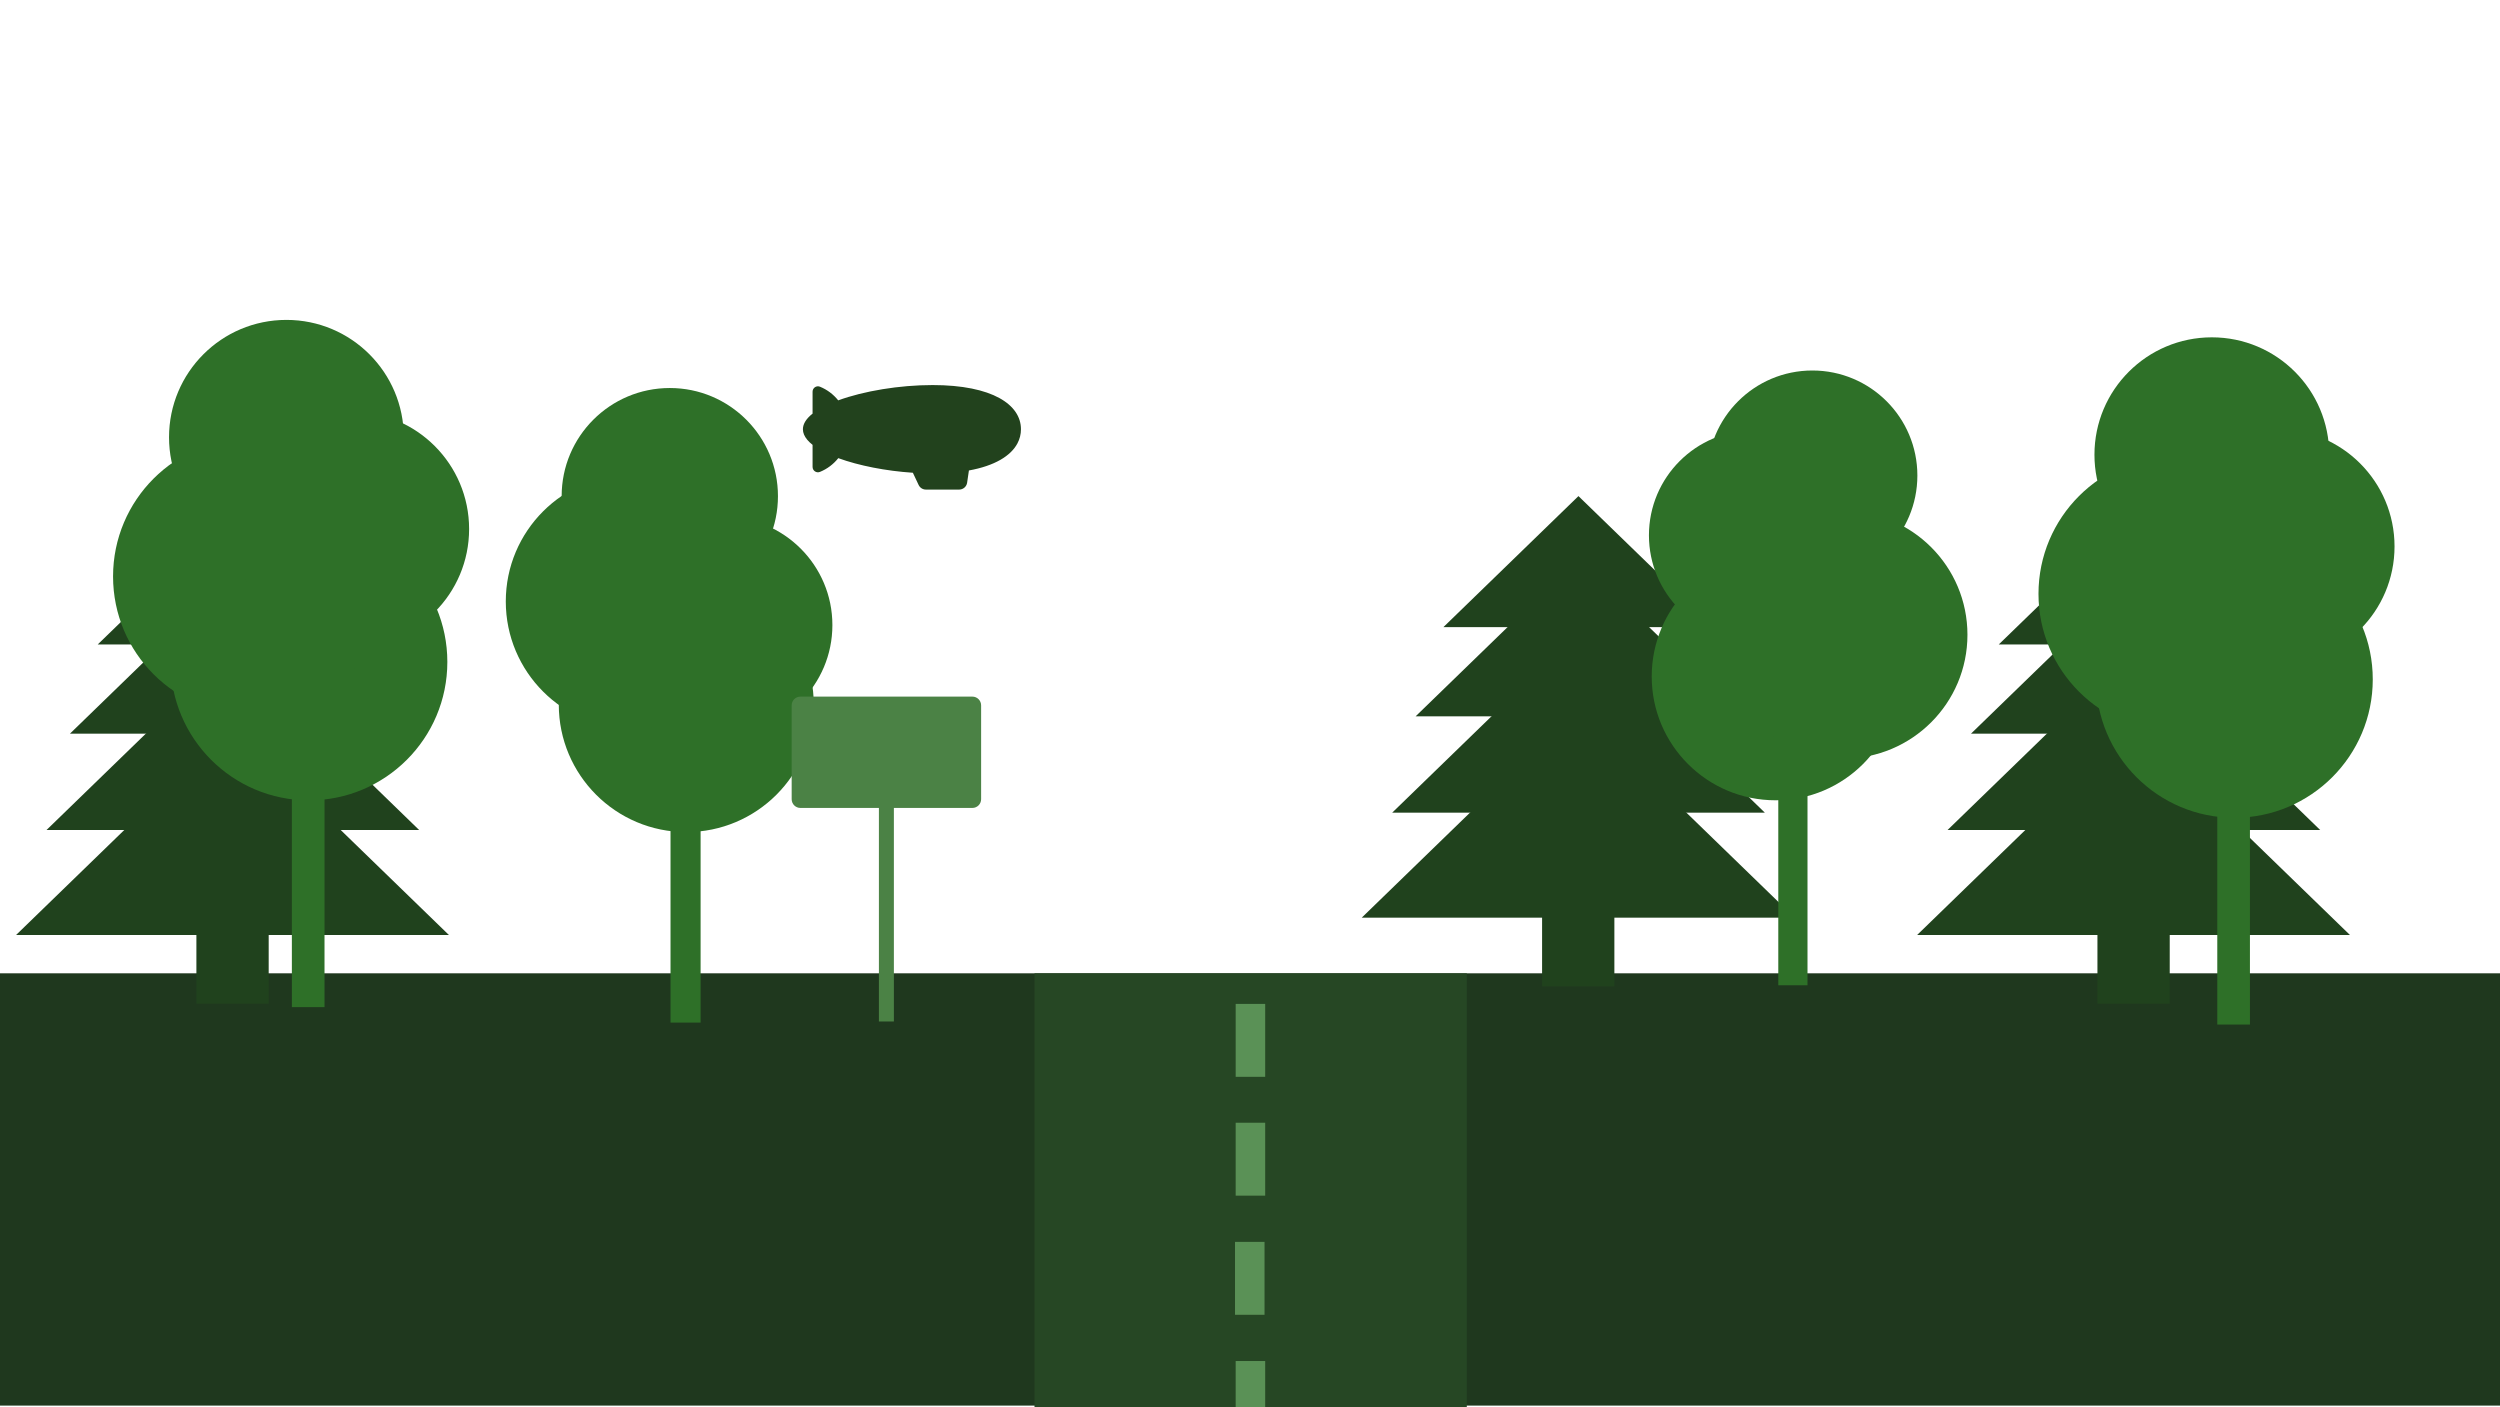
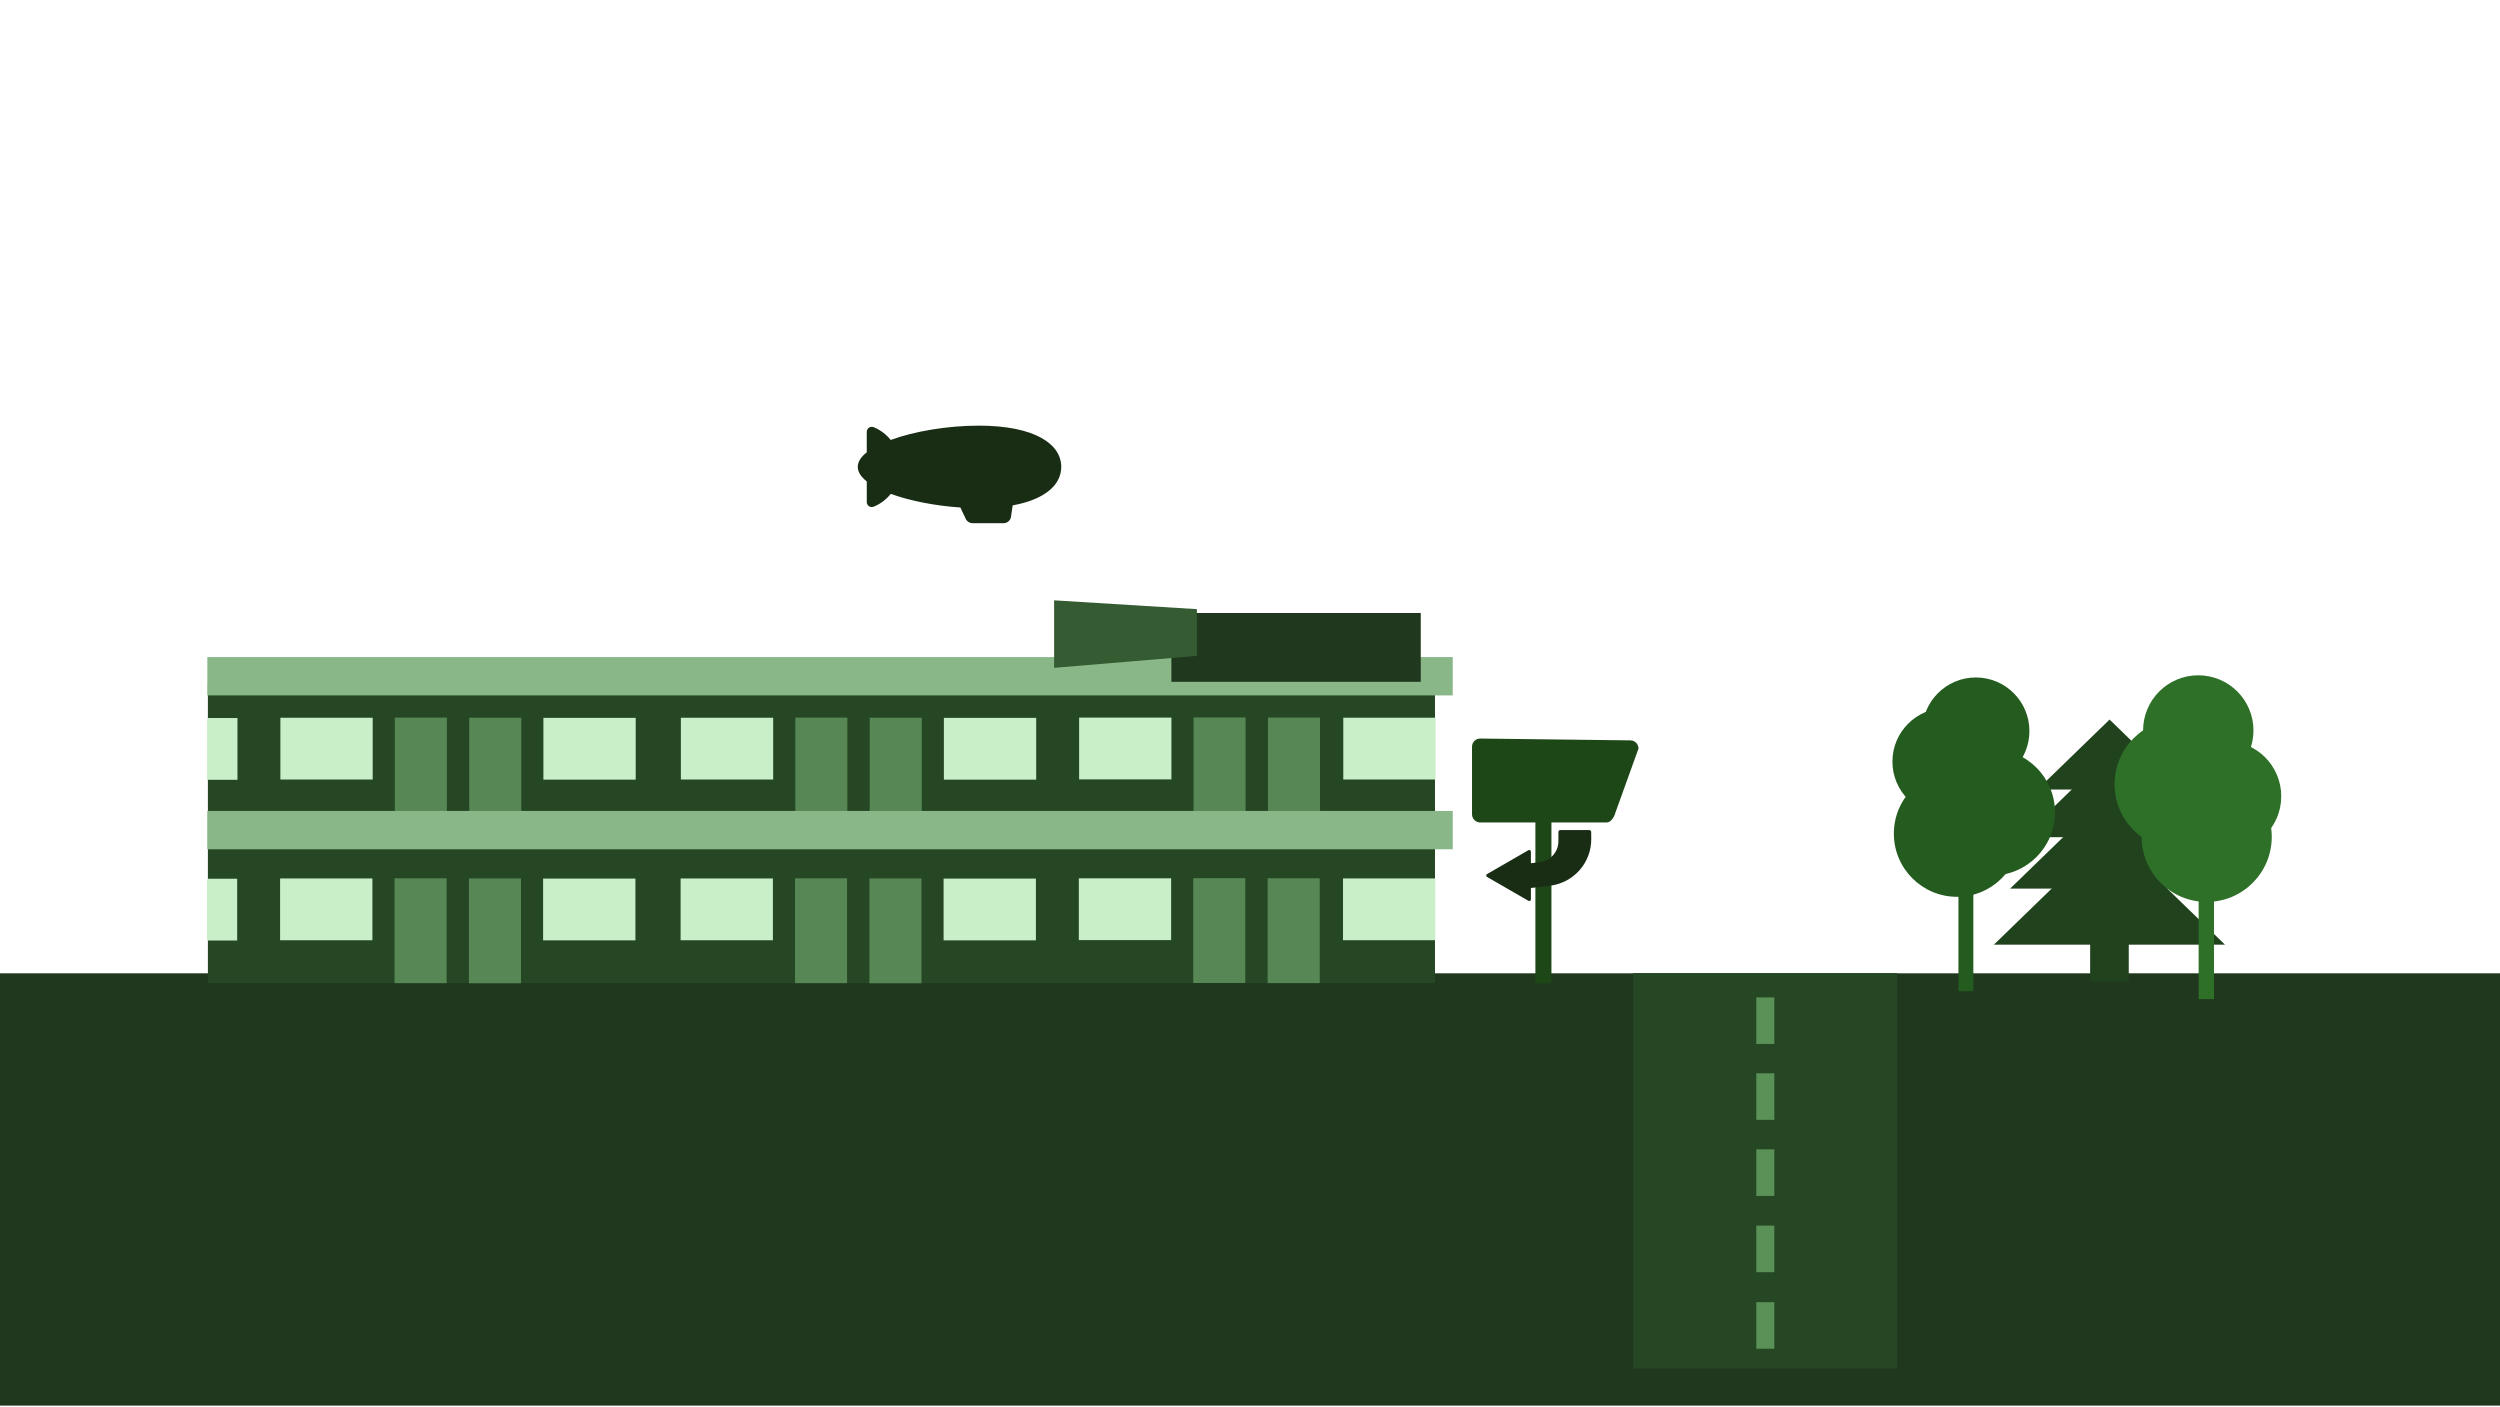
<svg xmlns="http://www.w3.org/2000/svg" viewBox="0 0 3840 2160">
  <g id="result-move">
    <rect x="0" y="1495" width="3840" height="664" style="fill: #1f381e; stroke-width: 0px;" />
-     <rect x="1589" y="1495" width="664" height="667" style="fill: #264724; stroke-width: 0px;" />
-     <rect x="1898" y="1542" width="45.33" height="112" style="fill: #5a9156; stroke-width: 0px;" />
-     <rect x="1897.99" y="1724.52" width="45.33" height="112" style="fill: #5a9156; stroke-width: 0px;" />
-     <rect x="1896.99" y="1907.52" width="45.33" height="112" style="fill: #5a9156; stroke-width: 0px;" />
-     <rect x="1897.99" y="2090.52" width="45.33" height="71.48" style="fill: #5a9156; stroke-width: 0px;" />
+     <rect x="2508.57" y="1494.71" width="405.36" height="607.29" style="fill: #264724; stroke-width: 0px;" />
+     <rect x="2697.67" y="1532.01" width="27.68" height="71.52" style="fill: #5a9156; stroke-width: 0px;" />
+     <rect x="2697.67" y="1648.56" width="27.68" height="71.52" style="fill: #5a9156; stroke-width: 0px;" />
+     <rect x="2697.67" y="1765.42" width="27.68" height="71.52" style="fill: #5a9156; stroke-width: 0px;" />
+     <rect x="2697.67" y="1882.57" width="27.68" height="71.52" style="fill: #5a9156; stroke-width: 0px;" />
+     <rect x="2697.67" y="2000.14" width="27.68" height="71.52" style="fill: #5a9156; stroke-width: 0px;" />
+     <rect x="319.32" y="1051.44" width="1884.83" height="458.69" style="fill: #264724; stroke-width: 0px;" />
+     <rect x="1947.57" y="1102.19" width="79.96" height="161.02" style="fill: #568755; stroke-width: 0px;" />
+     <rect x="2063.3" y="1102.41" width="141.78" height="94.9" style="fill: #c8efc7; stroke-width: 0px;" />
+     <rect x="1833.27" y="1102.01" width="79.96" height="161.02" transform="translate(3746.5 2365.04) rotate(180)" style="fill: #568755; stroke-width: 0px;" />
+     <rect x="1657.52" y="1102.22" width="141.78" height="94.9" transform="translate(3456.83 2299.35) rotate(180)" style="fill: #c8efc7; stroke-width: 0px;" />
+     <rect x="1335.87" y="1102.43" width="79.96" height="161.02" style="fill: #568755; stroke-width: 0px;" />
+     <rect x="1449.8" y="1102.65" width="141.78" height="94.9" style="fill: #c8efc7; stroke-width: 0px;" />
+     <rect x="1221.57" y="1102.25" width="79.96" height="161.02" transform="translate(2523.1 2365.52) rotate(180)" style="fill: #568755; stroke-width: 0px;" />
+     <rect x="1045.83" y="1102.47" width="141.78" height="94.9" transform="translate(2233.43 2299.83) rotate(180)" style="fill: #c8efc7; stroke-width: 0px;" />
+     <rect x="720.73" y="1102.42" width="79.96" height="161.02" style="fill: #568755; stroke-width: 0px;" />
+     <rect x="834.66" y="1102.63" width="141.78" height="94.9" style="fill: #c8efc7; stroke-width: 0px;" />
+     <rect x="606.43" y="1102.24" width="79.96" height="161.02" transform="translate(1292.82 2365.5) rotate(180)" style="fill: #568755; stroke-width: 0px;" />
+     <rect x="430.69" y="1102.45" width="141.78" height="94.9" transform="translate(1003.15 2299.81) rotate(180)" style="fill: #c8efc7; stroke-width: 0px;" />
+     <rect x="318.44" y="1102.88" width="46.3" height="94.9" style="fill: #c8efc7; stroke-width: 0px;" />
+     <rect x="318.44" y="1009.26" width="1912.95" height="58.87" style="fill: #89b788; stroke-width: 0px;" />
+     <rect x="318.44" y="1245.63" width="1912.95" height="58.87" style="fill: #89b788; stroke-width: 0px;" />
+     <rect x="1947.13" y="1349.04" width="79.96" height="161.02" style="fill: #568755; stroke-width: 0px;" />
+     <rect x="2062.87" y="1349.26" width="141.78" height="94.9" style="fill: #c8efc7; stroke-width: 0px;" />
+     <rect x="1832.83" y="1348.86" width="79.96" height="161.02" transform="translate(3745.62 2858.74) rotate(180)" style="fill: #568755; stroke-width: 0px;" />
+     <rect x="1657.09" y="1349.08" width="141.78" height="94.9" transform="translate(3455.95 2793.06) rotate(180)" style="fill: #c8efc7; stroke-width: 0px;" />
+     <rect x="1335.43" y="1349.28" width="79.96" height="161.02" style="fill: #568755; stroke-width: 0px;" />
+     <rect x="1449.36" y="1349.5" width="141.78" height="94.9" style="fill: #c8efc7; stroke-width: 0px;" />
+     <rect x="1221.13" y="1349.1" width="79.96" height="161.02" transform="translate(2522.23 2859.23) rotate(180)" style="fill: #568755; stroke-width: 0px;" />
+     <rect x="1045.39" y="1349.32" width="141.78" height="94.9" transform="translate(2232.56 2793.54) rotate(180)" style="fill: #c8efc7; stroke-width: 0px;" />
+     <rect x="720.29" y="1349.27" width="79.96" height="161.02" style="fill: #568755; stroke-width: 0px;" />
+     <rect x="834.22" y="1349.49" width="141.78" height="94.9" style="fill: #c8efc7; stroke-width: 0px;" />
+     <rect x="605.99" y="1349.09" width="79.96" height="161.02" transform="translate(1291.95 2859.2) rotate(180)" style="fill: #568755; stroke-width: 0px;" />
+     <rect x="430.25" y="1349.31" width="141.78" height="94.9" transform="translate(1002.28 2793.52) rotate(180)" style="fill: #c8efc7; stroke-width: 0px;" />
+     <rect x="318" y="1349.73" width="46.3" height="94.9" style="fill: #c8efc7; stroke-width: 0px;" />
+     <rect x="1799.24" y="941.56" width="383.05" height="105.7" style="fill: #1f381e; stroke-width: 0px;" />
+     <polygon points="1838.45 1007.44 1619.11 1025.78 1619.11 922.1 1838.45 935.66 1838.45 1007.44" style="fill: #345b32; stroke-width: 0px;" />
+     <rect x="2358.38" y="1259.52" width="24.62" height="251" style="fill: #1e4718; stroke-width: 0px;" />
+     <path d="M2467.82,1263.29h-194.26c-6.92,0-12.54-5.61-12.54-12.54v-103.81c0-6.92,5.61-12.54,12.54-12.54l230.66,2.8c6.92,0,12.54,5.61,12.54,12.54l-35.7,99.06c-.33.91-.48,1.87-.85,2.76-1.72,4.15-6.12,11.73-12.39,11.73Z" style="fill: #1e4718; stroke-width: 0px;" />
+     <path d="M2349.1,1326.25v37.96l31.61-3.76c36.53-4.34,63.91-35.54,63.46-72.33l-.12-10.19c-.02-1.63-1.35-2.94-2.98-2.94h-44.38c-1.64,0-2.98,1.33-2.98,2.98v14.19c0,16.23-12.06,29.93-28.16,31.98l-16.45,2.1Z" style="fill: #182d14; stroke-width: 0px;" />
+     <path d="M2284.09,1346.95l63.58,36.71c1.69.97,3.8-.24,3.8-2.19v-73.42c0-1.95-2.11-3.17-3.8-2.19l-63.58,36.71c-1.69.97-1.69,3.41,0,4.39Z" style="fill: #182d14; stroke-width: 0px;" />
  </g>
  <g id="result-fade-3">
    <g id="result-fade-3-animation">
-       <path d="M1432.25,591.46c-50.64,0-105.49,9.11-144.75,23.5-7.4-9.23-17.04-16.52-28.09-20.99-5.41-2.19-11.3,1.84-11.3,7.67v33.69c-9.43,7.46-14.85,15.54-14.85,23.98,0,5.59,2.37,11.02,6.71,16.22,2.22,2.65,4.95,5.24,8.14,7.76v33.89c0,5.83,5.9,9.86,11.3,7.67,11.11-4.5,20.81-11.84,28.22-21.14,31.56,11.55,73.15,19.69,114.53,22.44l8.85,18.77c2.04,4.32,6.38,7.08,11.16,7.08h51.11c5.93,0,10.98-4.21,12.11-9.97.04-.19.07-.38.1-.58l1.41-9.6,1.35-9.21c39.79-7.2,64.28-22.43,74.46-41.46,3.67-6.86,5.48-14.22,5.48-21.87,0-37.48-43.43-67.86-135.92-67.86Z" style="fill: #22421d; stroke-width: 0px;" />
+       <path d="M1503.21,653.8c-47.27,0-98.46,8.5-135.1,21.94-6.9-8.61-15.9-15.42-26.22-19.59-5.05-2.04-10.55,1.72-10.55,7.16v31.44c-8.8,6.96-13.86,14.5-13.86,22.38,0,5.22,2.21,10.29,6.27,15.14,2.07,2.48,4.62,4.89,7.6,7.24v31.63c0,5.44,5.5,9.2,10.55,7.16,10.37-4.2,19.42-11.05,26.34-19.74,29.46,10.78,68.28,18.38,106.9,20.94l8.26,17.52c1.9,4.03,5.96,6.6,10.41,6.6h47.7c5.53,0,10.25-3.93,11.3-9.31.03-.18.07-.36.09-.54l1.31-8.96,1.26-8.59c37.14-6.72,60-20.93,69.5-38.7,3.42-6.4,5.11-13.27,5.11-20.41,0-34.98-40.54-63.34-126.86-63.34Z" style="fill: #182d14; stroke-width: 0px;" />
    </g>
  </g>
  <g id="result-fade-2">
-     <rect x="2368.65" y="1324.63" width="111.03" height="190.37" transform="translate(4848.33 2839.63) rotate(180)" style="fill: #20421d; stroke-width: 0px;" />
-     <polygon points="2424.09 1086.97 2756.51 1409.51 2091.66 1409.51 2424.09 1086.97" style="fill: #20421d; stroke-width: 0px;" />
-     <polygon points="2424.61 970.56 2710.79 1248.24 2138.42 1248.24 2424.61 970.56" style="fill: #20421d; stroke-width: 0px;" />
-     <polygon points="2424.31 857.79 2674.25 1100.3 2174.37 1100.3 2424.31 857.79" style="fill: #20421d; stroke-width: 0px;" />
-     <polygon points="2424.5 762 2631.95 963.29 2217.04 963.29 2424.5 762" style="fill: #20421d; stroke-width: 0px;" />
-     <rect x="3221.67" y="1351.28" width="111.03" height="190.37" transform="translate(6554.37 2892.94) rotate(180)" style="fill: #20421d; stroke-width: 0px;" />
-     <polygon points="3277.1 1113.62 3609.53 1436.16 2944.68 1436.16 3277.1 1113.62" style="fill: #20421d; stroke-width: 0px;" />
-     <polygon points="3277.63 997.21 3563.81 1274.89 2991.44 1274.89 3277.63 997.21" style="fill: #20421d; stroke-width: 0px;" />
-     <polygon points="3277.33 884.45 3527.27 1126.96 3027.39 1126.96 3277.33 884.45" style="fill: #20421d; stroke-width: 0px;" />
-     <polygon points="3277.52 788.65 3484.97 989.94 3070.06 989.94 3277.52 788.65" style="fill: #20421d; stroke-width: 0px;" />
-     <rect x="301.67" y="1351.28" width="111.03" height="190.37" transform="translate(714.37 2892.94) rotate(180)" style="fill: #20421d; stroke-width: 0px;" />
-     <polygon points="357.1 1113.62 689.53 1436.16 24.68 1436.16 357.1 1113.62" style="fill: #20421d; stroke-width: 0px;" />
-     <polygon points="357.63 997.21 643.81 1274.89 71.44 1274.89 357.63 997.21" style="fill: #20421d; stroke-width: 0px;" />
-     <polygon points="357.33 884.45 607.27 1126.96 107.39 1126.96 357.33 884.45" style="fill: #20421d; stroke-width: 0px;" />
-     <polygon points="357.52 788.65 564.97 989.94 150.06 989.94 357.52 788.65" style="fill: #20421d; stroke-width: 0px;" />
+     <rect x="3210.48" y="1405.68" width="59.29" height="101.65" transform="translate(6480.24 2913.02) rotate(180)" style="fill: #20421d; stroke-width: 0px;" />
+     <polygon points="3240.08 1278.78 3417.58 1451.01 3062.58 1451.01 3240.08 1278.78" style="fill: #20421d; stroke-width: 0px;" />
+     <polygon points="3240.36 1216.62 3393.17 1364.89 3087.55 1364.89 3240.36 1216.62" style="fill: #20421d; stroke-width: 0px;" />
+     <polygon points="3240.2 1156.41 3373.66 1285.9 3106.74 1285.9 3240.2 1156.41" style="fill: #20421d; stroke-width: 0px;" />
+     <polygon points="3240.3 1105.26 3351.07 1212.74 3129.53 1212.74 3240.3 1105.26" style="fill: #20421d; stroke-width: 0px;" />
  </g>
  <g id="result-fade-1">
-     <rect x="3405.75" y="1208.32" width="50.15" height="365.39" style="fill: #2e7028; stroke-width: 0px;" />
-     <circle cx="3432.02" cy="1043.54" r="212.55" style="fill: #2e7028; stroke-width: 0px;" />
-     <circle cx="3343.66" cy="912.19" r="212.55" style="fill: #2e7028; stroke-width: 0px;" />
-     <circle cx="3497.69" cy="839.35" r="180.31" style="fill: #2e7028; stroke-width: 0px;" />
-     <circle cx="3397.39" cy="698.45" r="180.31" style="fill: #2e7028; stroke-width: 0px;" />
-     <rect x="2731.45" y="1186.5" width="44.86" height="326.86" transform="translate(5507.77 2699.87) rotate(180)" style="fill: #2e7028; stroke-width: 0px;" />
-     <circle cx="2727.18" cy="1039.09" r="190.14" style="fill: #2e7028; stroke-width: 0px;" />
-     <circle cx="2831.86" cy="975" r="190.14" style="fill: #2e7028; stroke-width: 0px;" />
-     <circle cx="2694.07" cy="822.25" r="161.3" style="fill: #2e7028; stroke-width: 0px;" />
-     <circle cx="2783.79" cy="730.39" r="161.3" style="fill: #2e7028; stroke-width: 0px;" />
-     <rect x="1029.92" y="1234.07" width="46.2" height="336.64" style="fill: #2e7028; stroke-width: 0px;" />
-     <circle cx="1054.12" cy="1082.25" r="195.82" style="fill: #2e7028; stroke-width: 0px;" />
-     <circle cx="972.71" cy="923.84" r="195.82" style="fill: #2e7028; stroke-width: 0px;" />
-     <circle cx="1112.43" cy="960.14" r="166.12" style="fill: #2e7028; stroke-width: 0px;" />
-     <circle cx="1028.82" cy="762.12" r="166.12" style="fill: #2e7028; stroke-width: 0px;" />
-     <rect x="448.3" y="1181.55" width="50.15" height="365.39" style="fill: #2e7028; stroke-width: 0px;" />
-     <circle cx="474.57" cy="1016.77" r="212.55" style="fill: #2e7028; stroke-width: 0px;" />
-     <circle cx="386.21" cy="885.42" r="212.55" style="fill: #2e7028; stroke-width: 0px;" />
-     <circle cx="540.24" cy="812.58" r="180.31" style="fill: #2e7028; stroke-width: 0px;" />
-     <circle cx="439.94" cy="671.68" r="180.31" style="fill: #2e7028; stroke-width: 0px;" />
-   </g>
-   <g id="result-fade-4">
-     <rect x="1350" y="1236" width="23" height="333" style="fill: #4b8245; stroke-width: 0px;" />
-     <rect x="1216" y="1070" width="291" height="171" rx="13.43" ry="13.43" style="fill: #4b8245; stroke-width: 0px;" />
+     <rect x="3008.17" y="1355.69" width="22.9" height="166.81" transform="translate(6039.23 2878.19) rotate(180)" style="fill: #245b1e; stroke-width: 0px;" />
+     <circle cx="3005.99" cy="1280.46" r="97.04" style="fill: #245b1e; stroke-width: 0px;" />
+     <circle cx="3059.41" cy="1247.75" r="97.04" style="fill: #245b1e; stroke-width: 0px;" />
+     <circle cx="2989.09" cy="1169.79" r="82.32" style="fill: #245b1e; stroke-width: 0px;" />
+     <circle cx="3034.88" cy="1122.91" r="82.32" style="fill: #245b1e; stroke-width: 0px;" />
+     <rect x="3377.11" y="1362.9" width="23.58" height="171.8" style="fill: #2e7028; stroke-width: 0px;" />
+     <circle cx="3389.47" cy="1285.42" r="99.94" style="fill: #2e7028; stroke-width: 0px;" />
+     <circle cx="3347.92" cy="1204.57" r="99.94" style="fill: #2e7028; stroke-width: 0px;" />
+     <circle cx="3419.22" cy="1223.1" r="84.78" style="fill: #2e7028; stroke-width: 0px;" />
+     <circle cx="3376.55" cy="1122.04" r="84.78" style="fill: #2e7028; stroke-width: 0px;" />
  </g>
</svg>
